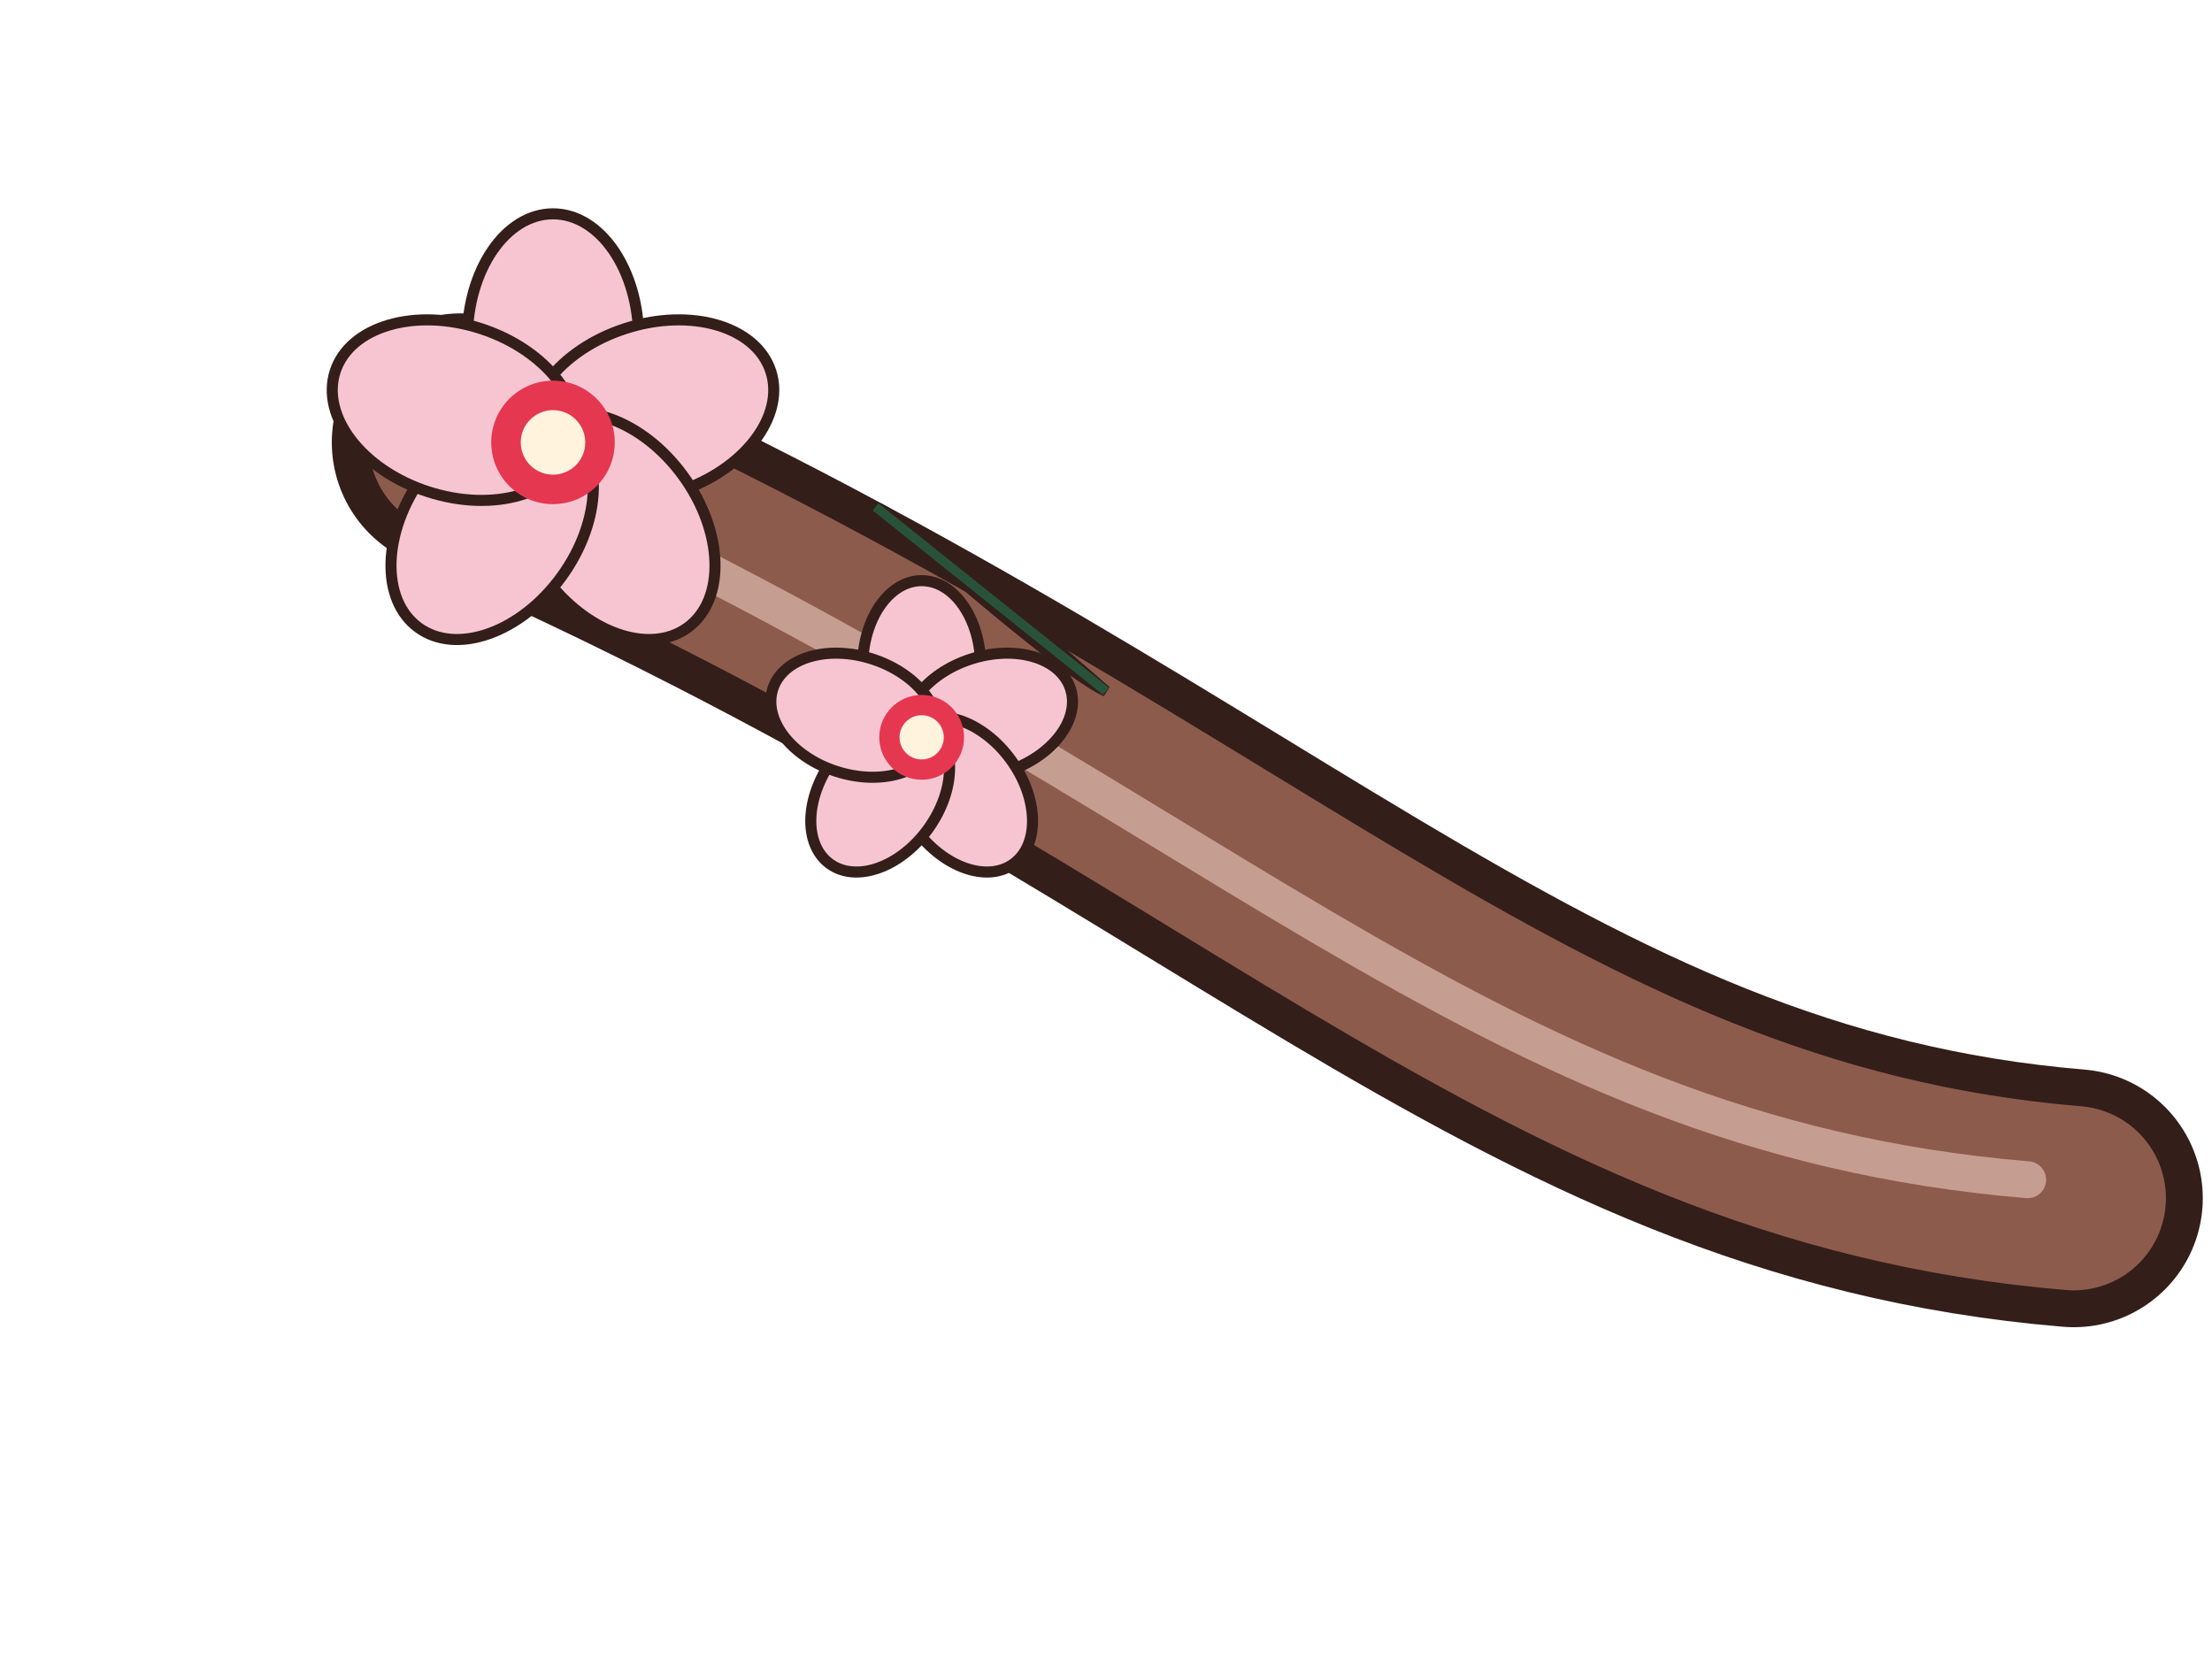
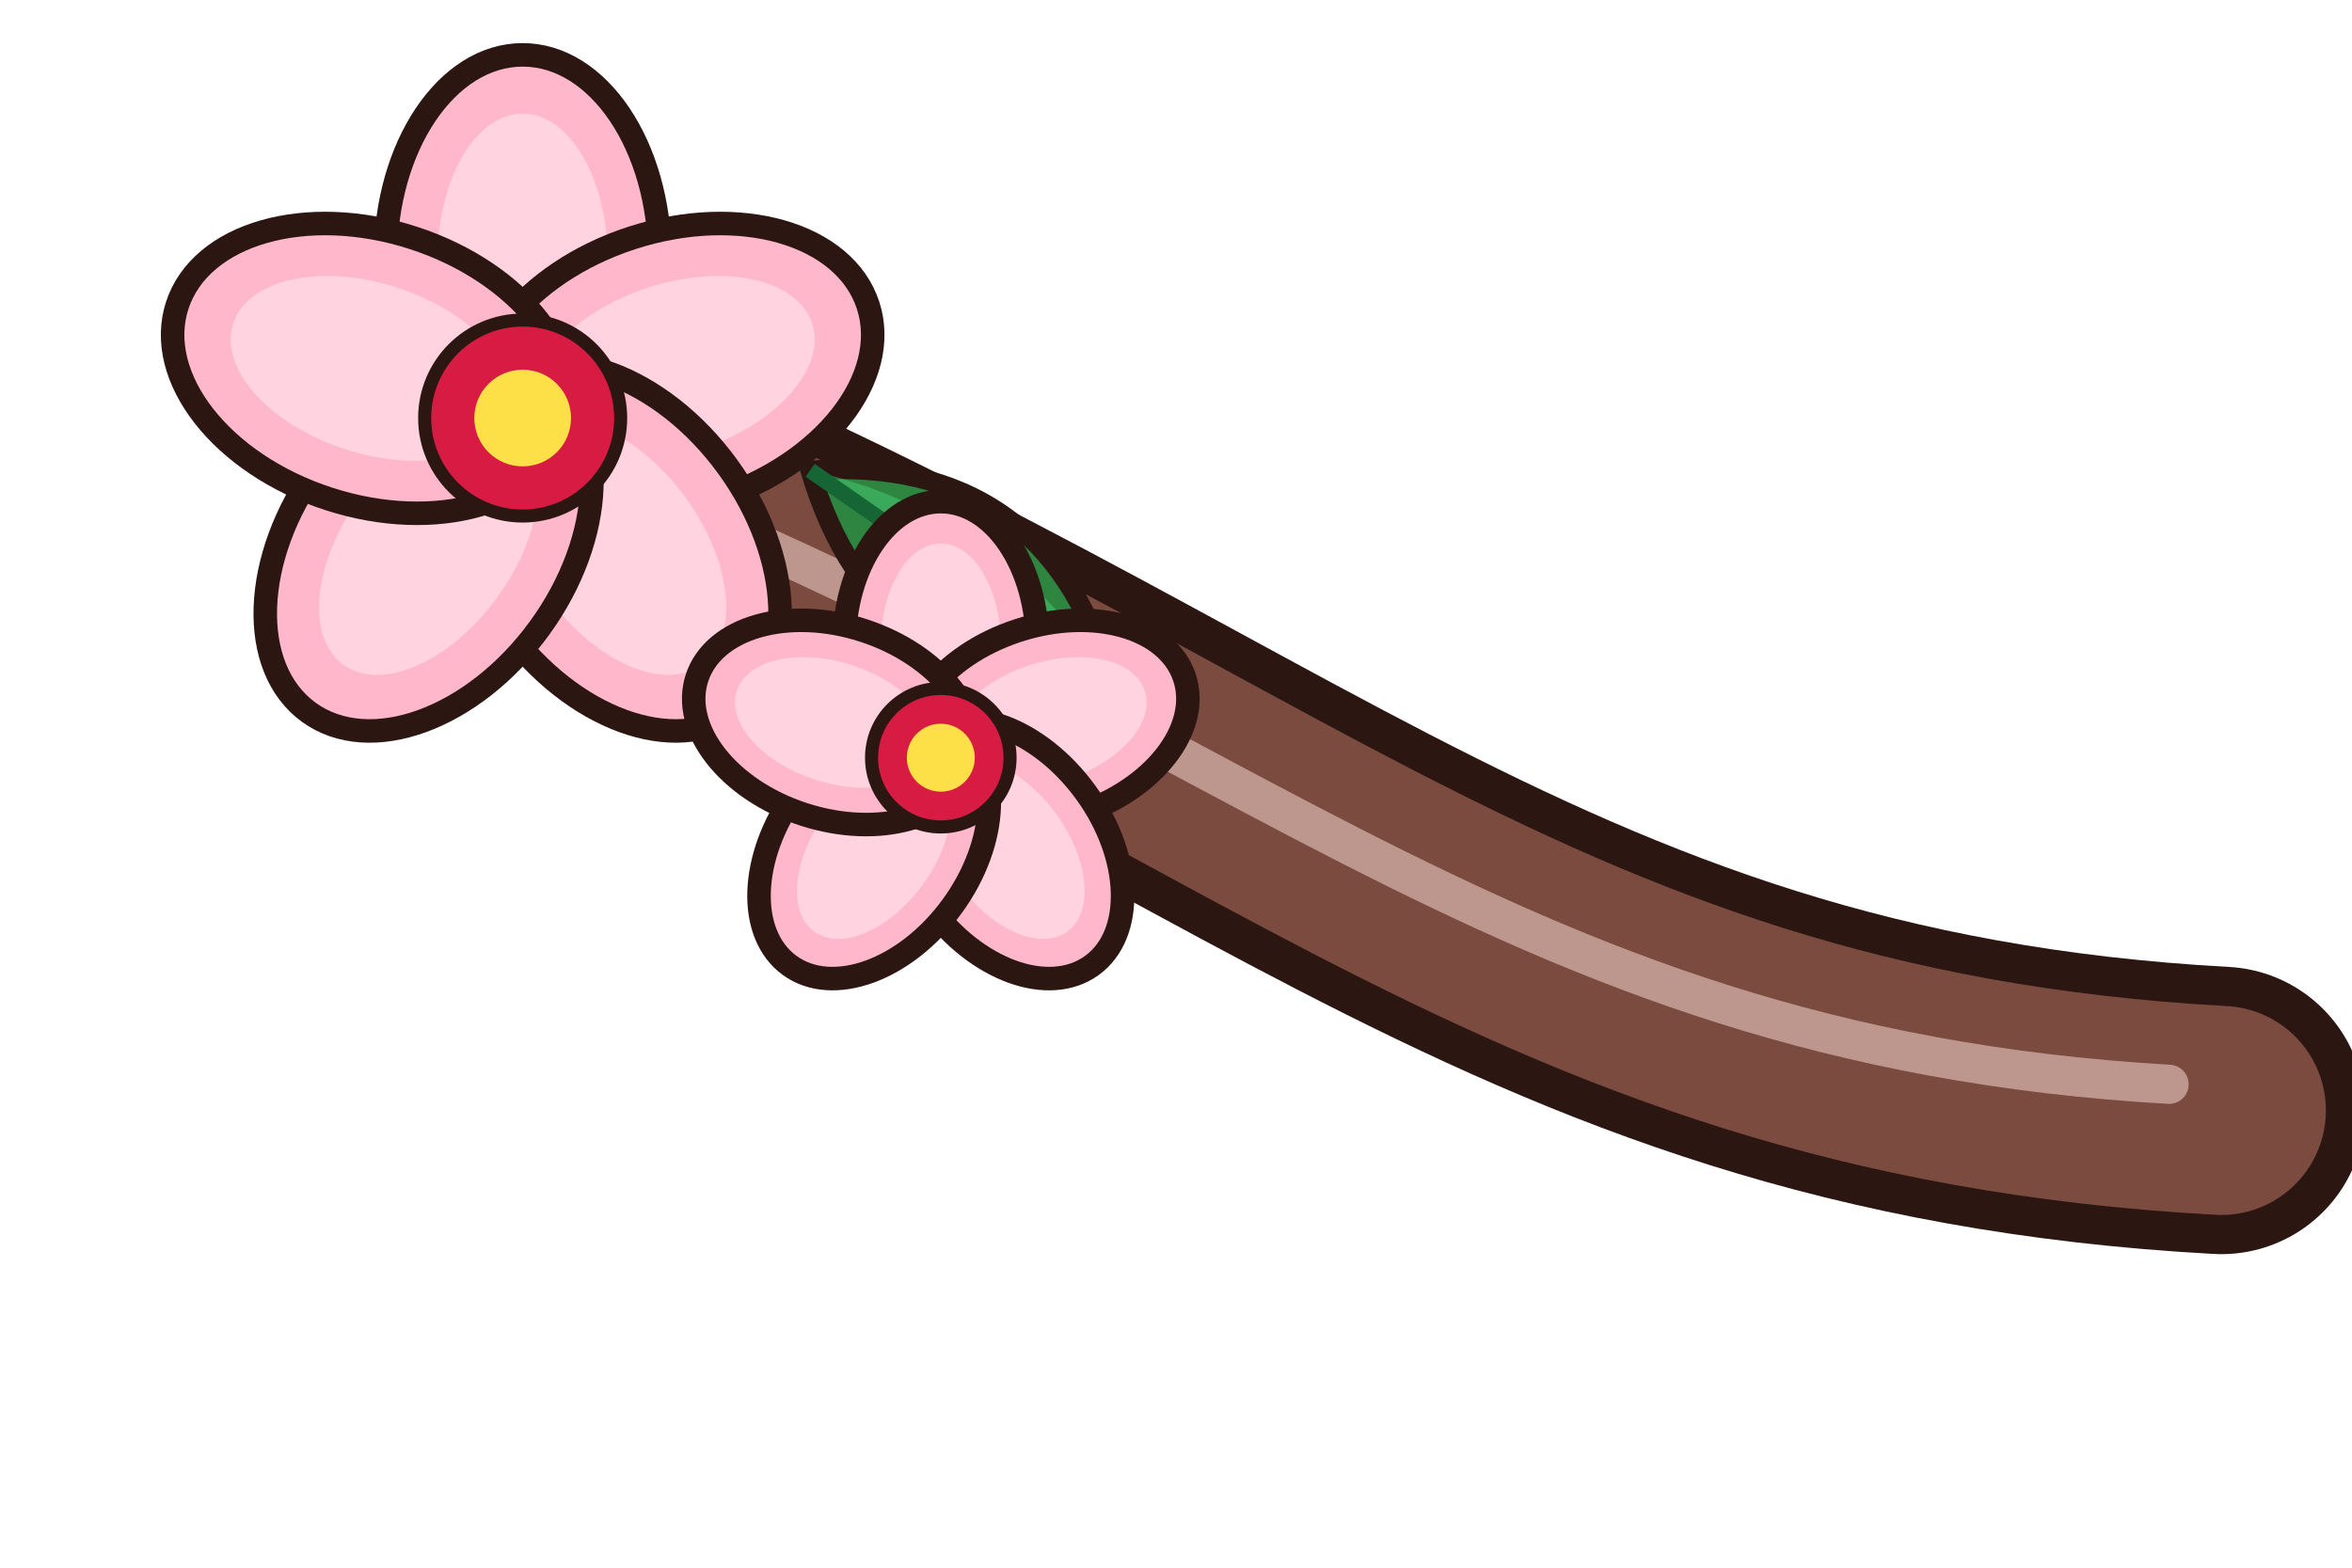
- <svg xmlns="http://www.w3.org/2000/svg" width="240" height="180" viewBox="0 0 240 180">
-   <path d="M225 130 C165 125 135 85 50 48" stroke="#331E1A" stroke-width="28" fill="none" stroke-linecap="round" />
-   <path d="M225 130 C165 125 135 85 50 48" stroke="#8D5B4C" stroke-width="20" fill="none" stroke-linecap="round" />
-   <path d="M220 128 C160 123 132 86 52 50" stroke="#FFE0D6" stroke-width="4" opacity=".5" fill="none" stroke-linecap="round" />
-   <path d="M120 75 Q99.5 57 95 55 Q115.5 73 120 75 Z" fill="#4F8A5B" stroke="#331E1A" stroke-width="1.2" />
-   <line x1="120" y1="75" x2="95" y2="55" stroke="#28533A" stroke-width="1" />
-   <ellipse cx="60.0" cy="36.8" rx="9.3" ry="13.6" fill="#F7C5D2" stroke="#331E1A" stroke-width="1.2" transform="rotate(0 60.0 36.8)" />
-   <ellipse cx="70.7" cy="44.5" rx="9.3" ry="13.6" fill="#F7C5D2" stroke="#331E1A" stroke-width="1.2" transform="rotate(72 70.7 44.5)" />
-   <ellipse cx="66.6" cy="57.1" rx="9.3" ry="13.6" fill="#F7C5D2" stroke="#331E1A" stroke-width="1.2" transform="rotate(144 66.6 57.1)" />
-   <ellipse cx="53.4" cy="57.1" rx="9.3" ry="13.6" fill="#F7C5D2" stroke="#331E1A" stroke-width="1.2" transform="rotate(216 53.4 57.1)" />
-   <ellipse cx="49.3" cy="44.5" rx="9.3" ry="13.6" fill="#F7C5D2" stroke="#331E1A" stroke-width="1.2" transform="rotate(288 49.3 44.5)" />
-   <circle cx="60" cy="48" r="6.7" fill="#E63750" />
-   <circle cx="60" cy="48" r="3.5" fill="#FFF3DE" />
-   <ellipse cx="100.0" cy="72.3" rx="6.4" ry="9.3" fill="#F7C5D2" stroke="#331E1A" stroke-width="1.2" transform="rotate(0 100.0 72.3)" />
-   <ellipse cx="107.3" cy="77.6" rx="6.4" ry="9.3" fill="#F7C5D2" stroke="#331E1A" stroke-width="1.2" transform="rotate(72 107.3 77.6)" />
-   <ellipse cx="104.5" cy="86.2" rx="6.4" ry="9.3" fill="#F7C5D2" stroke="#331E1A" stroke-width="1.2" transform="rotate(144 104.5 86.2)" />
-   <ellipse cx="95.5" cy="86.2" rx="6.4" ry="9.3" fill="#F7C5D2" stroke="#331E1A" stroke-width="1.2" transform="rotate(216 95.5 86.2)" />
-   <ellipse cx="92.7" cy="77.6" rx="6.4" ry="9.3" fill="#F7C5D2" stroke="#331E1A" stroke-width="1.2" transform="rotate(288 92.7 77.6)" />
-   <circle cx="100" cy="80" r="4.6" fill="#E63750" />
-   <circle cx="100" cy="80" r="2.4" fill="#FFF3DE" />
+ <svg xmlns="http://www.w3.org/2000/svg" width="180" height="120" viewBox="0 0 180 120">
+   <path d="M170 85 C115 82 95 55 35 32" stroke="#2B1612" stroke-width="22" fill="none" stroke-linecap="round" />
+   <path d="M170 85 C115 82 95 55 35 32" stroke="#7A4B3E" stroke-width="16" fill="none" stroke-linecap="round" />
+   <path d="M166 83 C114 80 94 54 37 33" stroke="#FFE4DB" stroke-width="3" opacity=".5" fill="none" stroke-linecap="round" />
+   <path d="M85 52 Q79.9 34.8 62 36 Q67.1 53.2 85 52 Z" fill="#2E8540" stroke="#2B1612" stroke-width="1.5" />
+   <path d="M85 52 Q76.7 39.4 62 36 Z" fill="#4ADE80" opacity=".4" />
+   <line x1="85" y1="52" x2="62" y2="36" stroke="#166534" stroke-width="1.2" />
+   <ellipse cx="40.0" cy="19.8" rx="10.5" ry="15.6" fill="#FFB8CB" stroke="#2B1612" stroke-width="1.8" transform="rotate(0 40.0 19.8)" />
+   <ellipse cx="40.0" cy="19.8" rx="6.5" ry="11.1" fill="#FFF0F5" opacity=".5" transform="rotate(0 40.0 19.8)" />
+   <ellipse cx="51.6" cy="28.2" rx="10.5" ry="15.6" fill="#FFB8CB" stroke="#2B1612" stroke-width="1.8" transform="rotate(72 51.6 28.2)" />
+   <ellipse cx="51.6" cy="28.2" rx="6.5" ry="11.1" fill="#FFF0F5" opacity=".5" transform="rotate(72 51.6 28.2)" />
+   <ellipse cx="47.2" cy="41.9" rx="10.5" ry="15.6" fill="#FFB8CB" stroke="#2B1612" stroke-width="1.8" transform="rotate(144 47.2 41.9)" />
+   <ellipse cx="47.2" cy="41.9" rx="6.5" ry="11.1" fill="#FFF0F5" opacity=".5" transform="rotate(144 47.2 41.9)" />
+   <ellipse cx="32.8" cy="41.9" rx="10.5" ry="15.6" fill="#FFB8CB" stroke="#2B1612" stroke-width="1.8" transform="rotate(216 32.8 41.9)" />
+   <ellipse cx="32.8" cy="41.9" rx="6.5" ry="11.1" fill="#FFF0F5" opacity=".5" transform="rotate(216 32.8 41.9)" />
+   <ellipse cx="28.4" cy="28.2" rx="10.5" ry="15.6" fill="#FFB8CB" stroke="#2B1612" stroke-width="1.8" transform="rotate(288 28.4 28.2)" />
+   <ellipse cx="28.4" cy="28.2" rx="6.5" ry="11.1" fill="#FFF0F5" opacity=".5" transform="rotate(288 28.4 28.2)" />
+   <circle cx="40" cy="32" r="7.5" fill="#D81B43" stroke="#2B1612" stroke-width="1" />
+   <circle cx="40" cy="32" r="3.7" fill="#FDE047" />
+   <ellipse cx="72.0" cy="49.4" rx="7.4" ry="11.0" fill="#FFB8CB" stroke="#2B1612" stroke-width="1.8" transform="rotate(0 72.0 49.4)" />
+   <ellipse cx="72.0" cy="49.4" rx="4.6" ry="7.8" fill="#FFF0F5" opacity=".5" transform="rotate(0 72.0 49.4)" />
+   <ellipse cx="80.2" cy="55.3" rx="7.4" ry="11.0" fill="#FFB8CB" stroke="#2B1612" stroke-width="1.8" transform="rotate(72 80.2 55.3)" />
+   <ellipse cx="80.2" cy="55.3" rx="4.6" ry="7.8" fill="#FFF0F5" opacity=".5" transform="rotate(72 80.2 55.3)" />
+   <ellipse cx="77.1" cy="65.0" rx="7.4" ry="11.0" fill="#FFB8CB" stroke="#2B1612" stroke-width="1.8" transform="rotate(144 77.1 65.0)" />
+   <ellipse cx="77.1" cy="65.0" rx="4.6" ry="7.8" fill="#FFF0F5" opacity=".5" transform="rotate(144 77.1 65.0)" />
+   <ellipse cx="66.9" cy="65.0" rx="7.4" ry="11.0" fill="#FFB8CB" stroke="#2B1612" stroke-width="1.8" transform="rotate(216 66.9 65.0)" />
+   <ellipse cx="66.9" cy="65.0" rx="4.6" ry="7.8" fill="#FFF0F5" opacity=".5" transform="rotate(216 66.9 65.0)" />
+   <ellipse cx="63.8" cy="55.3" rx="7.4" ry="11.0" fill="#FFB8CB" stroke="#2B1612" stroke-width="1.8" transform="rotate(288 63.8 55.3)" />
+   <ellipse cx="63.8" cy="55.3" rx="4.6" ry="7.8" fill="#FFF0F5" opacity=".5" transform="rotate(288 63.8 55.3)" />
+   <circle cx="72" cy="58" r="5.3" fill="#D81B43" stroke="#2B1612" stroke-width="1" />
+   <circle cx="72" cy="58" r="2.6" fill="#FDE047" />
</svg>
